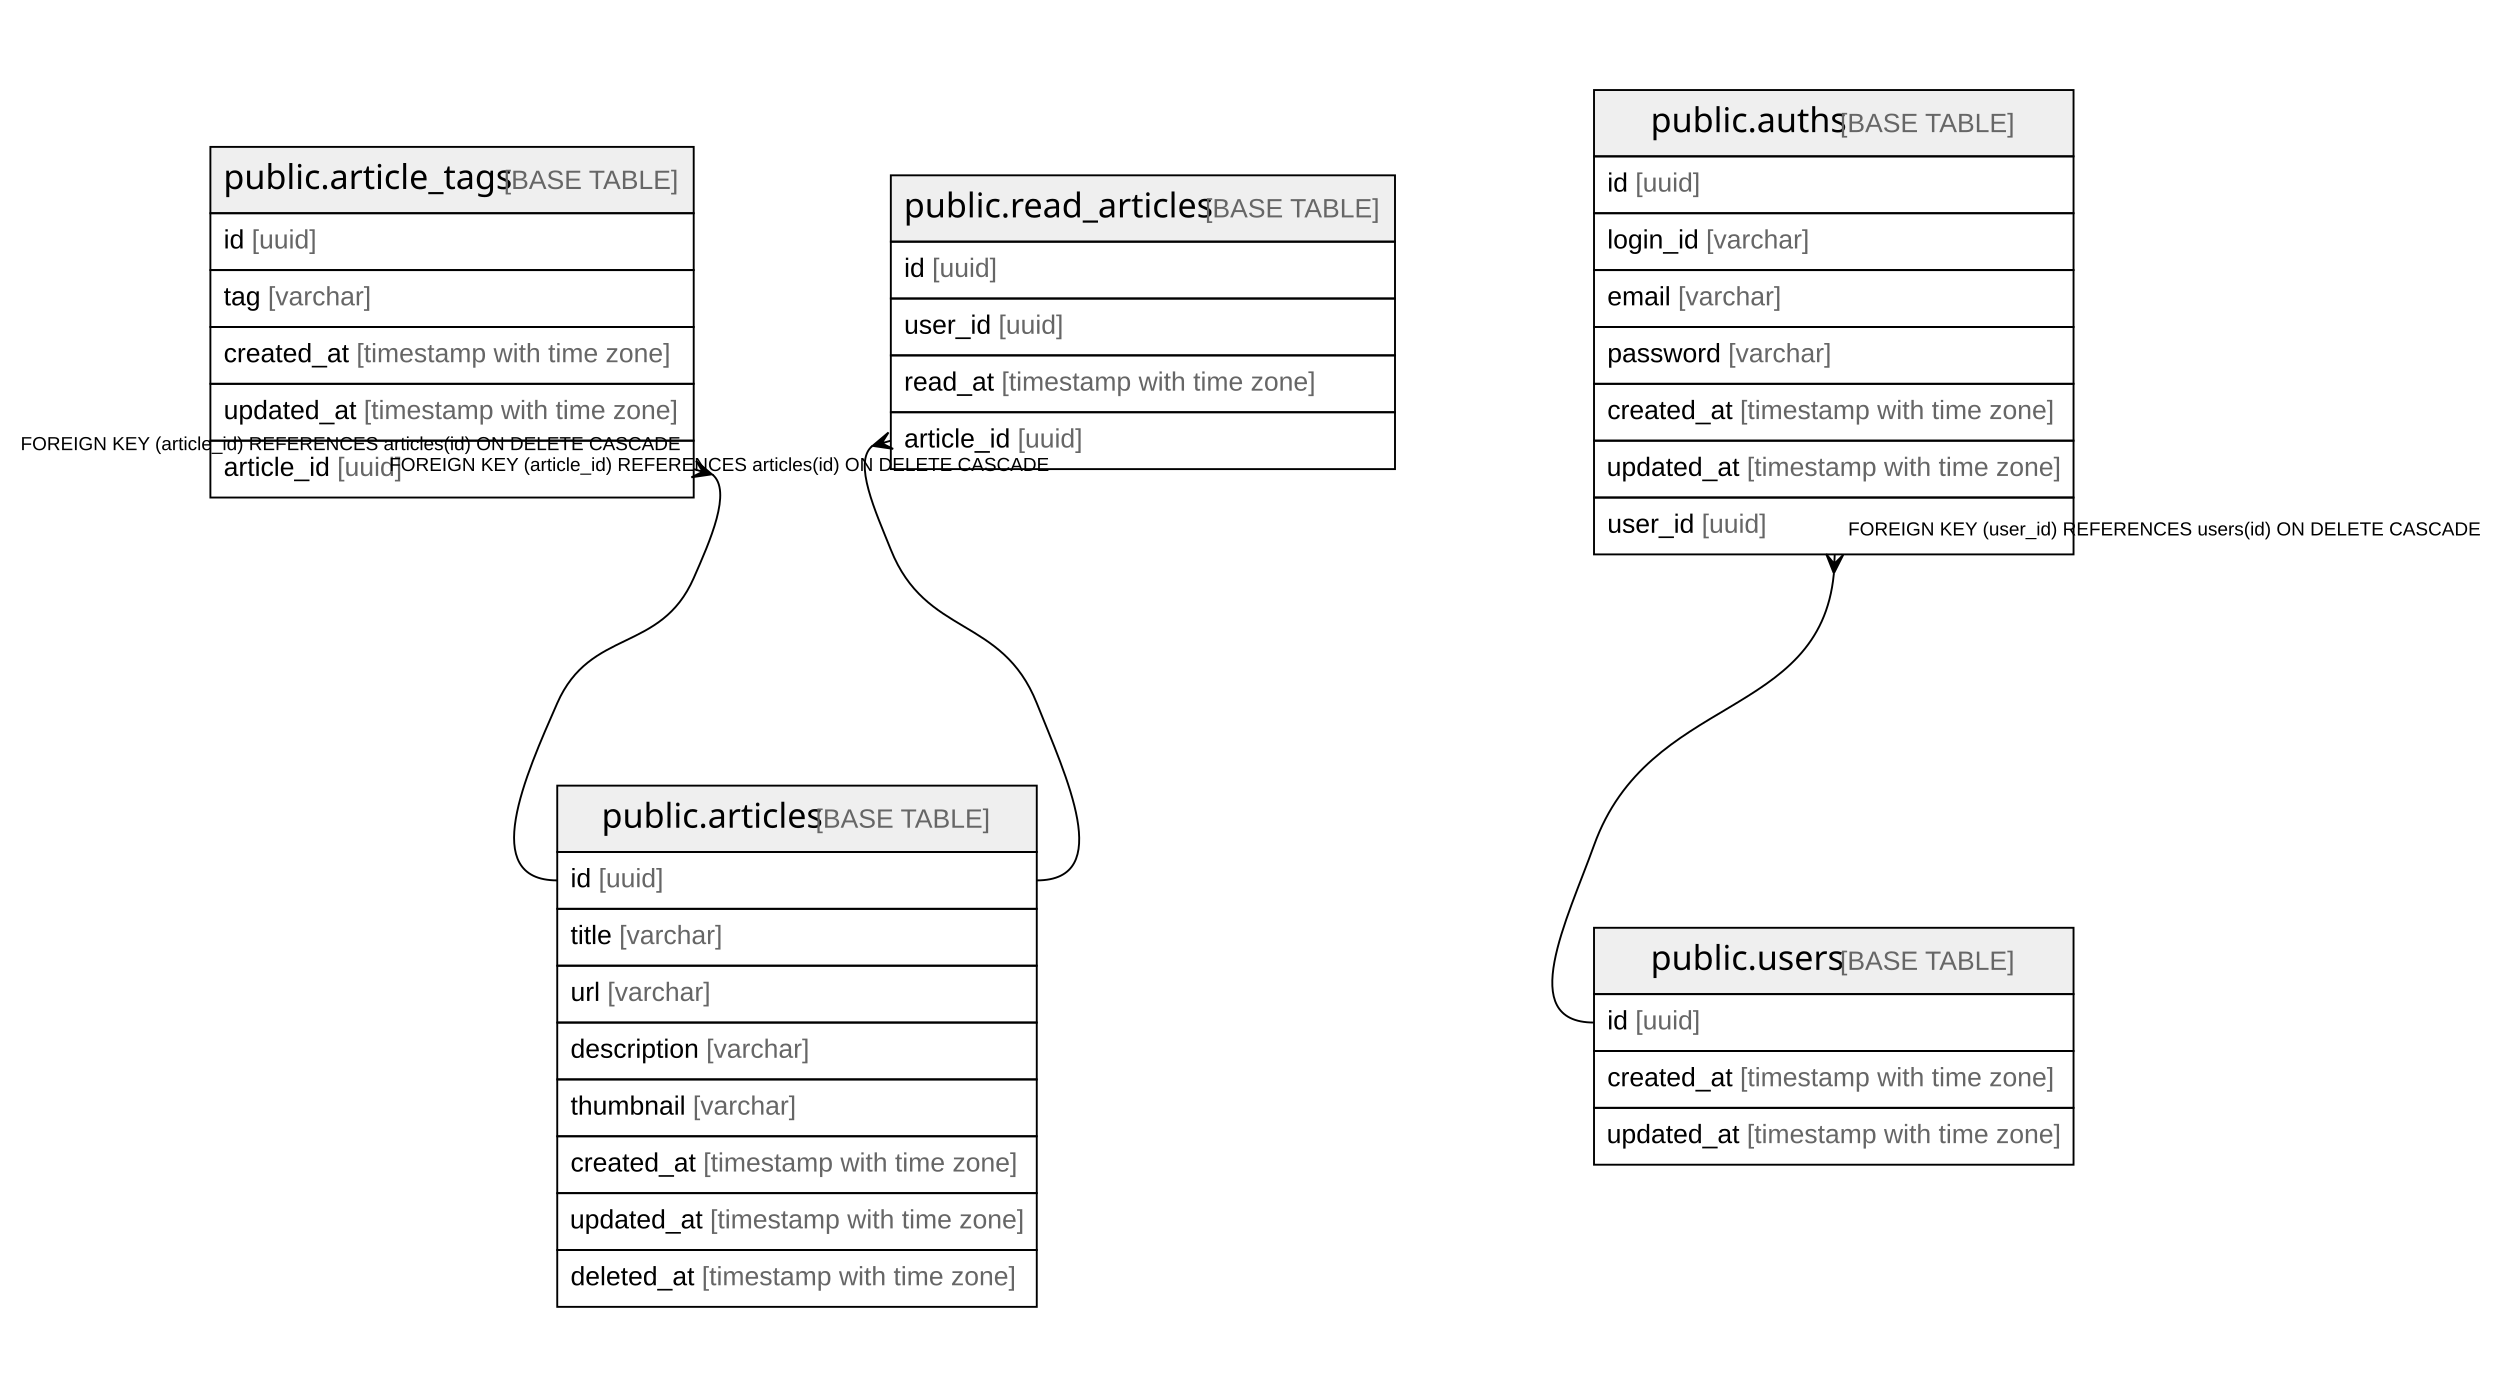
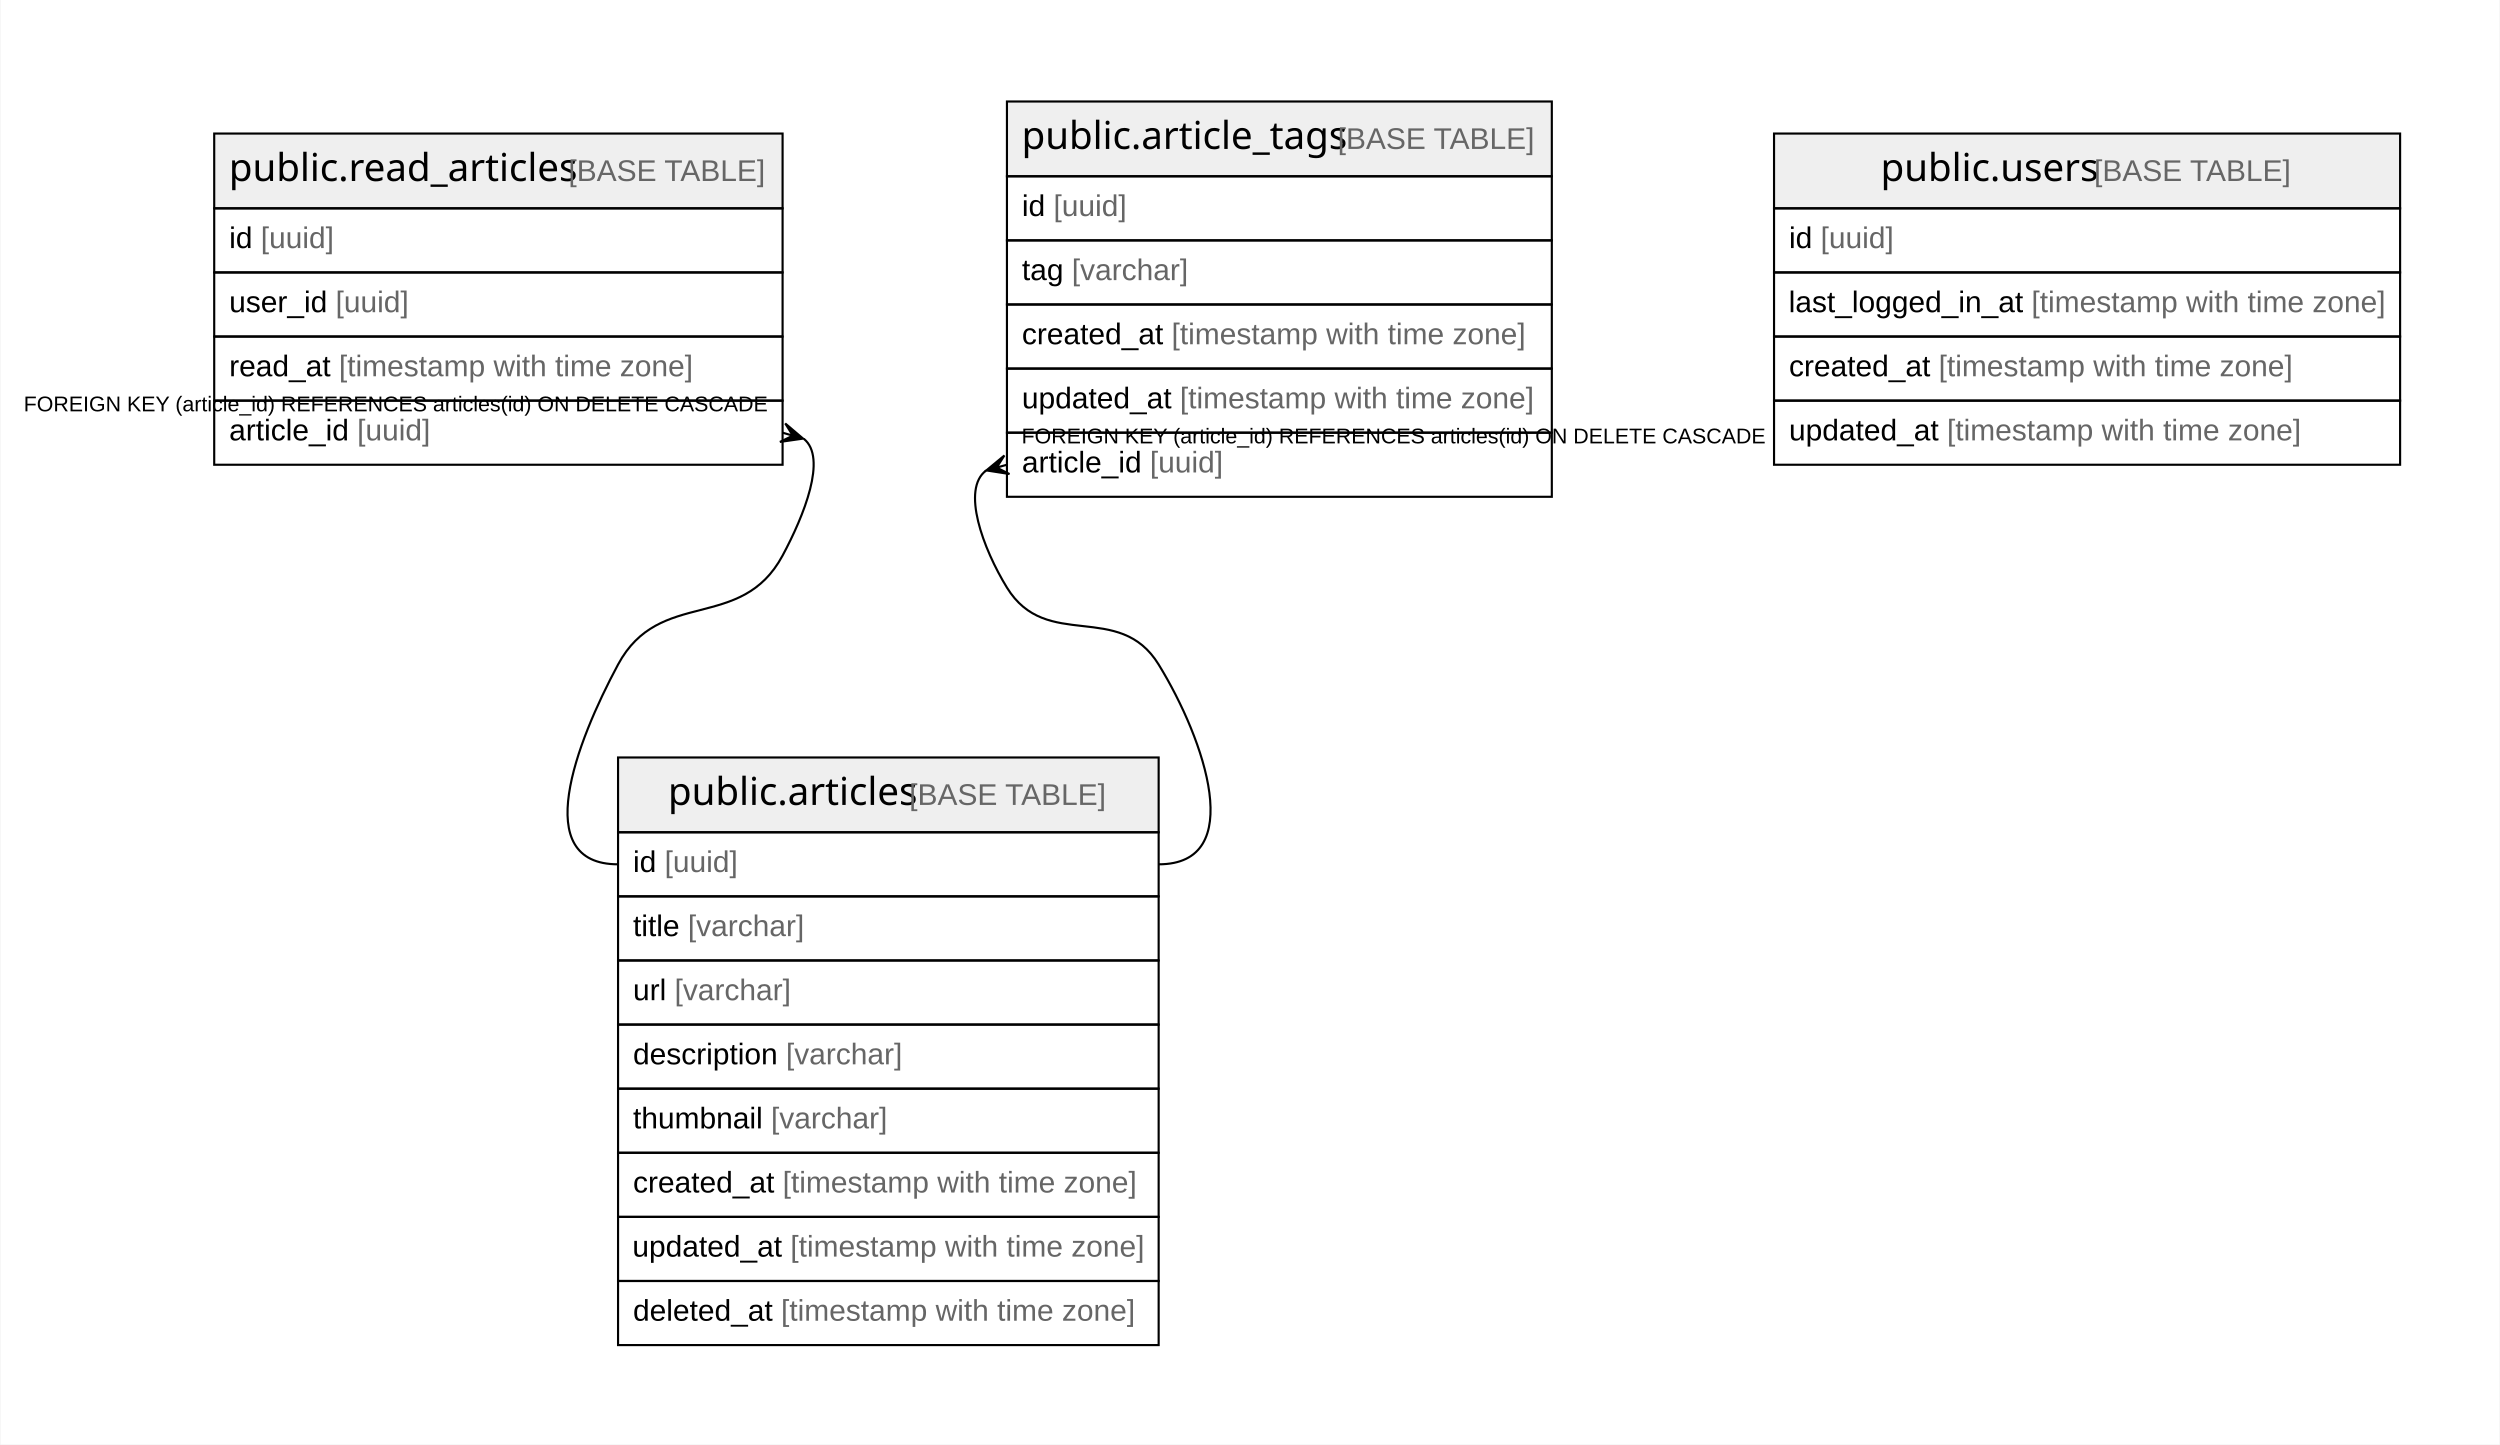
- <svg xmlns="http://www.w3.org/2000/svg" width="1319pt" height="736pt" viewBox="0.00 0.00 1319.00 736.00">
-   <g id="graph0" class="graph" transform="scale(1 1) rotate(0) translate(4 732)">
-     <polygon fill="#ffffff" stroke="transparent" points="-4,4 -4,-732 1315,-732 1315,4 -4,4" />
+ <svg xmlns="http://www.w3.org/2000/svg" width="1170pt" height="676pt" viewBox="0.00 0.00 1169.50 676.00">
+   <g id="graph0" class="graph" transform="scale(1 1) rotate(0) translate(4 672)">
+     <polygon fill="#ffffff" stroke="transparent" points="-4,4 -4,-672 1165.5,-672 1165.5,4 -4,4" />
    <g id="node1" class="node">
-       <polygon fill="#efefef" stroke="transparent" points="290,-282.5 290,-317.5 543,-317.5 543,-282.5 290,-282.5" />
-       <polygon fill="none" stroke="#000000" points="290,-282.5 290,-317.5 543,-317.5 543,-282.5 290,-282.5" />
-       <text text-anchor="start" x="313.371" y="-295.3" font-family="Arial Bold" font-size="18.00" fill="#000000">public.articles</text>
-       <text text-anchor="start" x="422.375" y="-295.3" font-family="Arial" font-size="14.00" fill="#000000"> </text>
-       <text text-anchor="start" x="426.266" y="-295.3" font-family="Arial" font-size="14.00" fill="#666666">[BASE TABLE]</text>
-       <polygon fill="none" stroke="#000000" points="290,-252.5 290,-282.5 543,-282.5 543,-252.5 290,-252.5" />
-       <text text-anchor="start" x="297" y="-263.9" font-family="Arial" font-size="14.00" fill="#000000">id </text>
-       <text text-anchor="start" x="311.78" y="-263.9" font-family="Arial" font-size="14.00" fill="#666666">[uuid]</text>
-       <polygon fill="none" stroke="#000000" points="290,-222.5 290,-252.5 543,-252.5 543,-222.5 290,-222.5" />
-       <text text-anchor="start" x="297" y="-233.9" font-family="Arial" font-size="14.00" fill="#000000">title </text>
-       <text text-anchor="start" x="322.668" y="-233.9" font-family="Arial" font-size="14.00" fill="#666666">[varchar]</text>
-       <polygon fill="none" stroke="#000000" points="290,-192.5 290,-222.5 543,-222.5 543,-192.5 290,-192.5" />
-       <text text-anchor="start" x="297" y="-203.9" font-family="Arial" font-size="14.00" fill="#000000">url </text>
-       <text text-anchor="start" x="316.44" y="-203.9" font-family="Arial" font-size="14.00" fill="#666666">[varchar]</text>
-       <polygon fill="none" stroke="#000000" points="290,-162.5 290,-192.5 543,-192.5 543,-162.5 290,-162.5" />
-       <text text-anchor="start" x="297" y="-173.9" font-family="Arial" font-size="14.00" fill="#000000">description </text>
-       <text text-anchor="start" x="368.568" y="-173.9" font-family="Arial" font-size="14.00" fill="#666666">[varchar]</text>
-       <polygon fill="none" stroke="#000000" points="290,-132.5 290,-162.5 543,-162.5 543,-132.5 290,-132.5" />
-       <text text-anchor="start" x="297" y="-143.9" font-family="Arial" font-size="14.00" fill="#000000">thumbnail </text>
-       <text text-anchor="start" x="361.568" y="-143.9" font-family="Arial" font-size="14.00" fill="#666666">[varchar]</text>
-       <polygon fill="none" stroke="#000000" points="290,-102.5 290,-132.5 543,-132.5 543,-102.5 290,-102.5" />
-       <text text-anchor="start" x="297" y="-113.9" font-family="Arial" font-size="14.00" fill="#000000">created_at </text>
-       <text text-anchor="start" x="367.028" y="-113.9" font-family="Arial" font-size="14.00" fill="#666666">[timestamp with time zone]</text>
-       <polygon fill="none" stroke="#000000" points="290,-72.5 290,-102.5 543,-102.5 543,-72.5 290,-72.5" />
-       <text text-anchor="start" x="296.692" y="-83.9" font-family="Arial" font-size="14.00" fill="#000000">updated_at </text>
-       <text text-anchor="start" x="370.624" y="-83.9" font-family="Arial" font-size="14.00" fill="#666666">[timestamp with time zone]</text>
-       <polygon fill="none" stroke="#000000" points="290,-42.5 290,-72.5 543,-72.5 543,-42.5 290,-42.5" />
-       <text text-anchor="start" x="297" y="-53.9" font-family="Arial" font-size="14.00" fill="#000000">deleted_at </text>
-       <text text-anchor="start" x="366.257" y="-53.9" font-family="Arial" font-size="14.00" fill="#666666">[timestamp with time zone]</text>
+       <polygon fill="#efefef" stroke="transparent" points="285,-282.5 285,-317.5 538,-317.5 538,-282.5 285,-282.5" />
+       <polygon fill="none" stroke="#000000" points="285,-282.5 285,-317.5 538,-317.5 538,-282.5 285,-282.5" />
+       <text text-anchor="start" x="308.371" y="-295.3" font-family="Arial Bold" font-size="18.00" fill="#000000">public.articles</text>
+       <text text-anchor="start" x="417.375" y="-295.3" font-family="Arial" font-size="14.00" fill="#000000"> </text>
+       <text text-anchor="start" x="421.266" y="-295.3" font-family="Arial" font-size="14.00" fill="#666666">[BASE TABLE]</text>
+       <polygon fill="none" stroke="#000000" points="285,-252.5 285,-282.5 538,-282.5 538,-252.5 285,-252.5" />
+       <text text-anchor="start" x="292" y="-263.9" font-family="Arial" font-size="14.00" fill="#000000">id </text>
+       <text text-anchor="start" x="306.78" y="-263.9" font-family="Arial" font-size="14.00" fill="#666666">[uuid]</text>
+       <polygon fill="none" stroke="#000000" points="285,-222.5 285,-252.5 538,-252.5 538,-222.5 285,-222.5" />
+       <text text-anchor="start" x="292" y="-233.9" font-family="Arial" font-size="14.00" fill="#000000">title </text>
+       <text text-anchor="start" x="317.668" y="-233.9" font-family="Arial" font-size="14.00" fill="#666666">[varchar]</text>
+       <polygon fill="none" stroke="#000000" points="285,-192.5 285,-222.5 538,-222.5 538,-192.5 285,-192.5" />
+       <text text-anchor="start" x="292" y="-203.9" font-family="Arial" font-size="14.00" fill="#000000">url </text>
+       <text text-anchor="start" x="311.44" y="-203.9" font-family="Arial" font-size="14.00" fill="#666666">[varchar]</text>
+       <polygon fill="none" stroke="#000000" points="285,-162.5 285,-192.5 538,-192.5 538,-162.5 285,-162.5" />
+       <text text-anchor="start" x="292" y="-173.9" font-family="Arial" font-size="14.00" fill="#000000">description </text>
+       <text text-anchor="start" x="363.568" y="-173.9" font-family="Arial" font-size="14.00" fill="#666666">[varchar]</text>
+       <polygon fill="none" stroke="#000000" points="285,-132.5 285,-162.5 538,-162.5 538,-132.5 285,-132.5" />
+       <text text-anchor="start" x="292" y="-143.9" font-family="Arial" font-size="14.00" fill="#000000">thumbnail </text>
+       <text text-anchor="start" x="356.568" y="-143.9" font-family="Arial" font-size="14.00" fill="#666666">[varchar]</text>
+       <polygon fill="none" stroke="#000000" points="285,-102.5 285,-132.5 538,-132.5 538,-102.5 285,-102.5" />
+       <text text-anchor="start" x="292" y="-113.9" font-family="Arial" font-size="14.00" fill="#000000">created_at </text>
+       <text text-anchor="start" x="362.028" y="-113.9" font-family="Arial" font-size="14.00" fill="#666666">[timestamp with time zone]</text>
+       <polygon fill="none" stroke="#000000" points="285,-72.5 285,-102.5 538,-102.5 538,-72.5 285,-72.5" />
+       <text text-anchor="start" x="291.692" y="-83.9" font-family="Arial" font-size="14.00" fill="#000000">updated_at </text>
+       <text text-anchor="start" x="365.624" y="-83.9" font-family="Arial" font-size="14.00" fill="#666666">[timestamp with time zone]</text>
+       <polygon fill="none" stroke="#000000" points="285,-42.5 285,-72.5 538,-72.5 538,-42.5 285,-42.5" />
+       <text text-anchor="start" x="292" y="-53.9" font-family="Arial" font-size="14.00" fill="#000000">deleted_at </text>
+       <text text-anchor="start" x="361.257" y="-53.9" font-family="Arial" font-size="14.00" fill="#666666">[timestamp with time zone]</text>
    </g>
    <g id="node2" class="node">
-       <polygon fill="#efefef" stroke="transparent" points="107,-619.5 107,-654.5 362,-654.5 362,-619.5 107,-619.5" />
-       <polygon fill="none" stroke="#000000" points="107,-619.5 107,-654.5 362,-654.5 362,-619.5 107,-619.5" />
-       <text text-anchor="start" x="113.861" y="-632.3" font-family="Arial Bold" font-size="18.00" fill="#000000">public.article_tags</text>
-       <text text-anchor="start" x="257.886" y="-632.3" font-family="Arial" font-size="14.00" fill="#000000"> </text>
-       <text text-anchor="start" x="261.776" y="-632.3" font-family="Arial" font-size="14.00" fill="#666666">[BASE TABLE]</text>
-       <polygon fill="none" stroke="#000000" points="107,-589.5 107,-619.5 362,-619.5 362,-589.5 107,-589.5" />
-       <text text-anchor="start" x="114" y="-600.9" font-family="Arial" font-size="14.00" fill="#000000">id </text>
-       <text text-anchor="start" x="128.78" y="-600.9" font-family="Arial" font-size="14.00" fill="#666666">[uuid]</text>
-       <polygon fill="none" stroke="#000000" points="107,-559.5 107,-589.5 362,-589.5 362,-559.5 107,-559.5" />
-       <text text-anchor="start" x="114" y="-570.9" font-family="Arial" font-size="14.00" fill="#000000">tag </text>
-       <text text-anchor="start" x="137.346" y="-570.9" font-family="Arial" font-size="14.00" fill="#666666">[varchar]</text>
-       <polygon fill="none" stroke="#000000" points="107,-529.5 107,-559.5 362,-559.5 362,-529.5 107,-529.5" />
-       <text text-anchor="start" x="114" y="-540.9" font-family="Arial" font-size="14.00" fill="#000000">created_at </text>
-       <text text-anchor="start" x="184.028" y="-540.9" font-family="Arial" font-size="14.00" fill="#666666">[timestamp with time zone]</text>
-       <polygon fill="none" stroke="#000000" points="107,-499.5 107,-529.5 362,-529.5 362,-499.5 107,-499.5" />
-       <text text-anchor="start" x="114" y="-510.9" font-family="Arial" font-size="14.00" fill="#000000">updated_at </text>
-       <text text-anchor="start" x="187.933" y="-510.9" font-family="Arial" font-size="14.00" fill="#666666">[timestamp with time zone]</text>
-       <polygon fill="none" stroke="#000000" points="107,-469.5 107,-499.5 362,-499.5 362,-469.5 107,-469.5" />
-       <text text-anchor="start" x="114" y="-480.9" font-family="Arial" font-size="14.00" fill="#000000">article_id </text>
-       <text text-anchor="start" x="173.892" y="-480.9" font-family="Arial" font-size="14.00" fill="#666666">[uuid]</text>
+       <polygon fill="#efefef" stroke="transparent" points="826,-574.5 826,-609.5 1119,-609.5 1119,-574.5 826,-574.5" />
+       <polygon fill="none" stroke="#000000" points="826,-574.5 826,-609.5 1119,-609.5 1119,-574.5 826,-574.5" />
+       <text text-anchor="start" x="875.866" y="-587.3" font-family="Arial Bold" font-size="18.00" fill="#000000">public.users</text>
+       <text text-anchor="start" x="971.88" y="-587.3" font-family="Arial" font-size="14.00" fill="#000000"> </text>
+       <text text-anchor="start" x="975.771" y="-587.3" font-family="Arial" font-size="14.00" fill="#666666">[BASE TABLE]</text>
+       <polygon fill="none" stroke="#000000" points="826,-544.5 826,-574.5 1119,-574.5 1119,-544.5 826,-544.5" />
+       <text text-anchor="start" x="833" y="-555.9" font-family="Arial" font-size="14.00" fill="#000000">id </text>
+       <text text-anchor="start" x="847.78" y="-555.9" font-family="Arial" font-size="14.00" fill="#666666">[uuid]</text>
+       <polygon fill="none" stroke="#000000" points="826,-514.5 826,-544.5 1119,-544.5 1119,-514.5 826,-514.5" />
+       <text text-anchor="start" x="832.858" y="-525.9" font-family="Arial" font-size="14.00" fill="#000000">last_logged_in_at </text>
+       <text text-anchor="start" x="946.458" y="-525.9" font-family="Arial" font-size="14.00" fill="#666666">[timestamp with time zone]</text>
+       <polygon fill="none" stroke="#000000" points="826,-484.5 826,-514.5 1119,-514.5 1119,-484.5 826,-484.5" />
+       <text text-anchor="start" x="833" y="-495.9" font-family="Arial" font-size="14.00" fill="#000000">created_at </text>
+       <text text-anchor="start" x="903.028" y="-495.9" font-family="Arial" font-size="14.00" fill="#666666">[timestamp with time zone]</text>
+       <polygon fill="none" stroke="#000000" points="826,-454.5 826,-484.5 1119,-484.5 1119,-454.5 826,-454.5" />
+       <text text-anchor="start" x="833" y="-465.9" font-family="Arial" font-size="14.00" fill="#000000">updated_at </text>
+       <text text-anchor="start" x="906.933" y="-465.9" font-family="Arial" font-size="14.00" fill="#666666">[timestamp with time zone]</text>
+     </g>
+     <g id="node3" class="node">
+       <polygon fill="#efefef" stroke="transparent" points="96,-574.5 96,-609.5 362,-609.5 362,-574.5 96,-574.5" />
+       <polygon fill="none" stroke="#000000" points="96,-574.5 96,-609.5 362,-609.5 362,-574.5 96,-574.5" />
+       <text text-anchor="start" x="102.862" y="-587.3" font-family="Arial Bold" font-size="18.00" fill="#000000">public.read_articles</text>
+       <text text-anchor="start" x="257.884" y="-587.3" font-family="Arial" font-size="14.00" fill="#000000"> </text>
+       <text text-anchor="start" x="261.774" y="-587.3" font-family="Arial" font-size="14.00" fill="#666666">[BASE TABLE]</text>
+       <polygon fill="none" stroke="#000000" points="96,-544.5 96,-574.5 362,-574.5 362,-544.5 96,-544.5" />
+       <text text-anchor="start" x="103" y="-555.9" font-family="Arial" font-size="14.00" fill="#000000">id </text>
+       <text text-anchor="start" x="117.78" y="-555.9" font-family="Arial" font-size="14.00" fill="#666666">[uuid]</text>
+       <polygon fill="none" stroke="#000000" points="96,-514.5 96,-544.5 362,-544.5 362,-514.5 96,-514.5" />
+       <text text-anchor="start" x="103" y="-525.9" font-family="Arial" font-size="14.00" fill="#000000">user_id </text>
+       <text text-anchor="start" x="152.788" y="-525.9" font-family="Arial" font-size="14.00" fill="#666666">[uuid]</text>
+       <polygon fill="none" stroke="#000000" points="96,-484.5 96,-514.5 362,-514.5 362,-484.5 96,-484.5" />
+       <text text-anchor="start" x="103" y="-495.9" font-family="Arial" font-size="14.00" fill="#000000">read_at </text>
+       <text text-anchor="start" x="154.355" y="-495.9" font-family="Arial" font-size="14.00" fill="#666666">[timestamp with time zone]</text>
+       <polygon fill="none" stroke="#000000" points="96,-454.5 96,-484.5 362,-484.5 362,-454.5 96,-454.5" />
+       <text text-anchor="start" x="103" y="-465.9" font-family="Arial" font-size="14.00" fill="#000000">article_id </text>
+       <text text-anchor="start" x="162.892" y="-465.9" font-family="Arial" font-size="14.00" fill="#666666">[uuid]</text>
    </g>
    <g id="edge1" class="edge">
-       <path fill="none" stroke="#000000" d="M371.792,-481.705C382.455,-473.092 370.522,-446.372 362,-427 344.52,-387.265 307.48,-400.735 290,-361 273.267,-322.962 248.444,-267.5 290,-267.5" />
-       <polygon fill="#000000" stroke="#000000" points="371.616,-481.755 360.765,-480.173 366.808,-483.127 362,-484.5 362,-484.5 362,-484.5 366.808,-483.127 363.235,-488.827 371.616,-481.755 371.616,-481.755" />
-       <text text-anchor="start" x="6.837" y="-494.5" font-family="Arial" font-size="10.00" fill="#000000">FOREIGN KEY (article_id) REFERENCES articles(id) ON DELETE CASCADE</text>
-     </g>
-     <g id="node3" class="node">
-       <polygon fill="#efefef" stroke="transparent" points="837,-207.5 837,-242.5 1090,-242.5 1090,-207.5 837,-207.5" />
-       <polygon fill="none" stroke="#000000" points="837,-207.5 837,-242.5 1090,-242.5 1090,-207.5 837,-207.5" />
-       <text text-anchor="start" x="866.866" y="-220.3" font-family="Arial Bold" font-size="18.00" fill="#000000">public.users</text>
-       <text text-anchor="start" x="962.88" y="-220.3" font-family="Arial" font-size="14.00" fill="#000000"> </text>
-       <text text-anchor="start" x="966.771" y="-220.3" font-family="Arial" font-size="14.00" fill="#666666">[BASE TABLE]</text>
-       <polygon fill="none" stroke="#000000" points="837,-177.5 837,-207.5 1090,-207.5 1090,-177.5 837,-177.5" />
-       <text text-anchor="start" x="844" y="-188.9" font-family="Arial" font-size="14.00" fill="#000000">id </text>
-       <text text-anchor="start" x="858.78" y="-188.9" font-family="Arial" font-size="14.00" fill="#666666">[uuid]</text>
-       <polygon fill="none" stroke="#000000" points="837,-147.5 837,-177.5 1090,-177.5 1090,-147.5 837,-147.5" />
-       <text text-anchor="start" x="844" y="-158.9" font-family="Arial" font-size="14.00" fill="#000000">created_at </text>
-       <text text-anchor="start" x="914.028" y="-158.9" font-family="Arial" font-size="14.00" fill="#666666">[timestamp with time zone]</text>
-       <polygon fill="none" stroke="#000000" points="837,-117.5 837,-147.5 1090,-147.5 1090,-117.5 837,-117.5" />
-       <text text-anchor="start" x="843.692" y="-128.9" font-family="Arial" font-size="14.00" fill="#000000">updated_at </text>
-       <text text-anchor="start" x="917.624" y="-128.9" font-family="Arial" font-size="14.00" fill="#666666">[timestamp with time zone]</text>
+       <path fill="none" stroke="#000000" d="M371.924,-466.64C382.968,-457.842 372.014,-430.644 362,-412 342.577,-375.838 304.423,-397.162 285,-361 265.337,-324.391 243.444,-267.5 285,-267.5" />
+       <polygon fill="#000000" stroke="#000000" points="371.609,-466.731 360.754,-465.176 366.805,-468.116 362,-469.5 362,-469.5 362,-469.5 366.805,-468.116 363.246,-473.824 371.609,-466.731 371.609,-466.731" />
+       <text text-anchor="start" x="6.837" y="-479.5" font-family="Arial" font-size="10.00" fill="#000000">FOREIGN KEY (article_id) REFERENCES articles(id) ON DELETE CASCADE</text>
    </g>
    <g id="node4" class="node">
-       <polygon fill="#efefef" stroke="transparent" points="837,-649.5 837,-684.5 1090,-684.5 1090,-649.5 837,-649.5" />
-       <polygon fill="none" stroke="#000000" points="837,-649.5 837,-684.5 1090,-684.5 1090,-649.5 837,-649.5" />
-       <text text-anchor="start" x="866.858" y="-662.3" font-family="Arial Bold" font-size="18.00" fill="#000000">public.auths</text>
-       <text text-anchor="start" x="962.888" y="-662.3" font-family="Arial" font-size="14.00" fill="#000000"> </text>
-       <text text-anchor="start" x="966.779" y="-662.3" font-family="Arial" font-size="14.00" fill="#666666">[BASE TABLE]</text>
-       <polygon fill="none" stroke="#000000" points="837,-619.5 837,-649.5 1090,-649.5 1090,-619.5 837,-619.5" />
-       <text text-anchor="start" x="844" y="-630.9" font-family="Arial" font-size="14.00" fill="#000000">id </text>
-       <text text-anchor="start" x="858.78" y="-630.9" font-family="Arial" font-size="14.00" fill="#666666">[uuid]</text>
-       <polygon fill="none" stroke="#000000" points="837,-589.5 837,-619.5 1090,-619.5 1090,-589.5 837,-589.5" />
-       <text text-anchor="start" x="844" y="-600.9" font-family="Arial" font-size="14.00" fill="#000000">login_id </text>
-       <text text-anchor="start" x="896.123" y="-600.9" font-family="Arial" font-size="14.00" fill="#666666">[varchar]</text>
-       <polygon fill="none" stroke="#000000" points="837,-559.5 837,-589.5 1090,-589.5 1090,-559.5 837,-559.5" />
-       <text text-anchor="start" x="844" y="-570.9" font-family="Arial" font-size="14.00" fill="#000000">email </text>
-       <text text-anchor="start" x="881.33" y="-570.9" font-family="Arial" font-size="14.00" fill="#666666">[varchar]</text>
-       <polygon fill="none" stroke="#000000" points="837,-529.5 837,-559.5 1090,-559.5 1090,-529.5 837,-529.5" />
-       <text text-anchor="start" x="844" y="-540.9" font-family="Arial" font-size="14.00" fill="#000000">password </text>
-       <text text-anchor="start" x="907.788" y="-540.9" font-family="Arial" font-size="14.00" fill="#666666">[varchar]</text>
-       <polygon fill="none" stroke="#000000" points="837,-499.5 837,-529.5 1090,-529.5 1090,-499.5 837,-499.5" />
-       <text text-anchor="start" x="844" y="-510.9" font-family="Arial" font-size="14.00" fill="#000000">created_at </text>
-       <text text-anchor="start" x="914.028" y="-510.9" font-family="Arial" font-size="14.00" fill="#666666">[timestamp with time zone]</text>
-       <polygon fill="none" stroke="#000000" points="837,-469.5 837,-499.5 1090,-499.5 1090,-469.5 837,-469.5" />
-       <text text-anchor="start" x="843.692" y="-480.9" font-family="Arial" font-size="14.00" fill="#000000">updated_at </text>
-       <text text-anchor="start" x="917.624" y="-480.9" font-family="Arial" font-size="14.00" fill="#666666">[timestamp with time zone]</text>
-       <polygon fill="none" stroke="#000000" points="837,-439.5 837,-469.5 1090,-469.5 1090,-439.5 837,-439.5" />
-       <text text-anchor="start" x="844" y="-450.9" font-family="Arial" font-size="14.00" fill="#000000">user_id </text>
-       <text text-anchor="start" x="893.788" y="-450.9" font-family="Arial" font-size="14.00" fill="#666666">[uuid]</text>
+       <polygon fill="#efefef" stroke="transparent" points="467,-589.5 467,-624.5 722,-624.5 722,-589.5 467,-589.5" />
+       <polygon fill="none" stroke="#000000" points="467,-589.5 467,-624.5 722,-624.5 722,-589.5 467,-589.5" />
+       <text text-anchor="start" x="473.861" y="-602.3" font-family="Arial Bold" font-size="18.00" fill="#000000">public.article_tags</text>
+       <text text-anchor="start" x="617.886" y="-602.3" font-family="Arial" font-size="14.00" fill="#000000"> </text>
+       <text text-anchor="start" x="621.776" y="-602.3" font-family="Arial" font-size="14.00" fill="#666666">[BASE TABLE]</text>
+       <polygon fill="none" stroke="#000000" points="467,-559.5 467,-589.5 722,-589.5 722,-559.5 467,-559.5" />
+       <text text-anchor="start" x="474" y="-570.9" font-family="Arial" font-size="14.00" fill="#000000">id </text>
+       <text text-anchor="start" x="488.78" y="-570.9" font-family="Arial" font-size="14.00" fill="#666666">[uuid]</text>
+       <polygon fill="none" stroke="#000000" points="467,-529.5 467,-559.5 722,-559.5 722,-529.5 467,-529.5" />
+       <text text-anchor="start" x="474" y="-540.9" font-family="Arial" font-size="14.00" fill="#000000">tag </text>
+       <text text-anchor="start" x="497.346" y="-540.9" font-family="Arial" font-size="14.00" fill="#666666">[varchar]</text>
+       <polygon fill="none" stroke="#000000" points="467,-499.5 467,-529.5 722,-529.5 722,-499.5 467,-499.5" />
+       <text text-anchor="start" x="474" y="-510.9" font-family="Arial" font-size="14.00" fill="#000000">created_at </text>
+       <text text-anchor="start" x="544.028" y="-510.9" font-family="Arial" font-size="14.00" fill="#666666">[timestamp with time zone]</text>
+       <polygon fill="none" stroke="#000000" points="467,-469.5 467,-499.5 722,-499.5 722,-469.5 467,-469.5" />
+       <text text-anchor="start" x="474" y="-480.9" font-family="Arial" font-size="14.00" fill="#000000">updated_at </text>
+       <text text-anchor="start" x="547.933" y="-480.9" font-family="Arial" font-size="14.00" fill="#666666">[timestamp with time zone]</text>
+       <polygon fill="none" stroke="#000000" points="467,-439.5 467,-469.5 722,-469.5 722,-439.5 467,-439.5" />
+       <text text-anchor="start" x="474" y="-450.9" font-family="Arial" font-size="14.00" fill="#000000">article_id </text>
+       <text text-anchor="start" x="533.892" y="-450.9" font-family="Arial" font-size="14.00" fill="#666666">[uuid]</text>
    </g>
    <g id="edge2" class="edge">
-       <path fill="none" stroke="#000000" d="M963.522,-429.13C956.155,-352.289 865.765,-365.893 837,-286 822.923,-246.902 795.444,-192.5 837,-192.5" />
-       <polygon fill="#000000" stroke="#000000" points="963.539,-429.511 959.505,-439.707 963.77,-434.505 964,-439.5 964,-439.5 964,-439.5 963.77,-434.505 968.495,-439.293 963.539,-429.511 963.539,-429.511" />
-       <text text-anchor="start" x="971.053" y="-449.5" font-family="Arial" font-size="10.00" fill="#000000">FOREIGN KEY (user_id) REFERENCES users(id) ON DELETE CASCADE</text>
-     </g>
-     <g id="node5" class="node">
-       <polygon fill="#efefef" stroke="transparent" points="466,-604.5 466,-639.5 732,-639.5 732,-604.5 466,-604.5" />
-       <polygon fill="none" stroke="#000000" points="466,-604.5 466,-639.5 732,-639.5 732,-604.5 466,-604.5" />
-       <text text-anchor="start" x="472.862" y="-617.3" font-family="Arial Bold" font-size="18.00" fill="#000000">public.read_articles</text>
-       <text text-anchor="start" x="627.884" y="-617.3" font-family="Arial" font-size="14.00" fill="#000000"> </text>
-       <text text-anchor="start" x="631.774" y="-617.3" font-family="Arial" font-size="14.00" fill="#666666">[BASE TABLE]</text>
-       <polygon fill="none" stroke="#000000" points="466,-574.5 466,-604.5 732,-604.5 732,-574.5 466,-574.5" />
-       <text text-anchor="start" x="473" y="-585.9" font-family="Arial" font-size="14.00" fill="#000000">id </text>
-       <text text-anchor="start" x="487.78" y="-585.9" font-family="Arial" font-size="14.00" fill="#666666">[uuid]</text>
-       <polygon fill="none" stroke="#000000" points="466,-544.5 466,-574.5 732,-574.5 732,-544.5 466,-544.5" />
-       <text text-anchor="start" x="473" y="-555.9" font-family="Arial" font-size="14.00" fill="#000000">user_id </text>
-       <text text-anchor="start" x="522.788" y="-555.9" font-family="Arial" font-size="14.00" fill="#666666">[uuid]</text>
-       <polygon fill="none" stroke="#000000" points="466,-514.5 466,-544.5 732,-544.5 732,-514.5 466,-514.5" />
-       <text text-anchor="start" x="473" y="-525.9" font-family="Arial" font-size="14.00" fill="#000000">read_at </text>
-       <text text-anchor="start" x="524.355" y="-525.9" font-family="Arial" font-size="14.00" fill="#666666">[timestamp with time zone]</text>
-       <polygon fill="none" stroke="#000000" points="466,-484.5 466,-514.5 732,-514.5 732,-484.5 466,-484.5" />
-       <text text-anchor="start" x="473" y="-495.9" font-family="Arial" font-size="14.00" fill="#000000">article_id </text>
-       <text text-anchor="start" x="532.892" y="-495.9" font-family="Arial" font-size="14.00" fill="#666666">[uuid]</text>
-     </g>
-     <g id="edge3" class="edge">
-       <path fill="none" stroke="#000000" d="M456.267,-496.73C445.776,-488.189 458.149,-461.653 466,-442 484.426,-395.873 524.574,-407.127 543,-361 558.415,-322.409 584.556,-267.5 543,-267.5" />
-       <polygon fill="#000000" stroke="#000000" points="456.382,-496.762 464.768,-503.828 461.191,-498.131 466,-499.5 466,-499.5 466,-499.5 461.191,-498.131 467.232,-495.172 456.382,-496.762 456.382,-496.762" />
-       <text text-anchor="start" x="201.337" y="-483.5" font-family="Arial" font-size="10.00" fill="#000000">FOREIGN KEY (article_id) REFERENCES articles(id) ON DELETE CASCADE</text>
+       <path fill="none" stroke="#000000" d="M457.308,-451.835C445.474,-443.154 455.82,-415.204 467,-397 485.516,-366.852 519.484,-391.148 538,-361 559.748,-325.589 579.556,-267.5 538,-267.5" />
+       <polygon fill="#000000" stroke="#000000" points="457.358,-451.848 465.807,-458.839 462.179,-453.174 467,-454.5 467,-454.5 467,-454.5 462.179,-453.174 468.193,-450.161 457.358,-451.848 457.358,-451.848" />
+       <text text-anchor="start" x="473.837" y="-464.5" font-family="Arial" font-size="10.00" fill="#000000">FOREIGN KEY (article_id) REFERENCES articles(id) ON DELETE CASCADE</text>
    </g>
  </g>
</svg>
